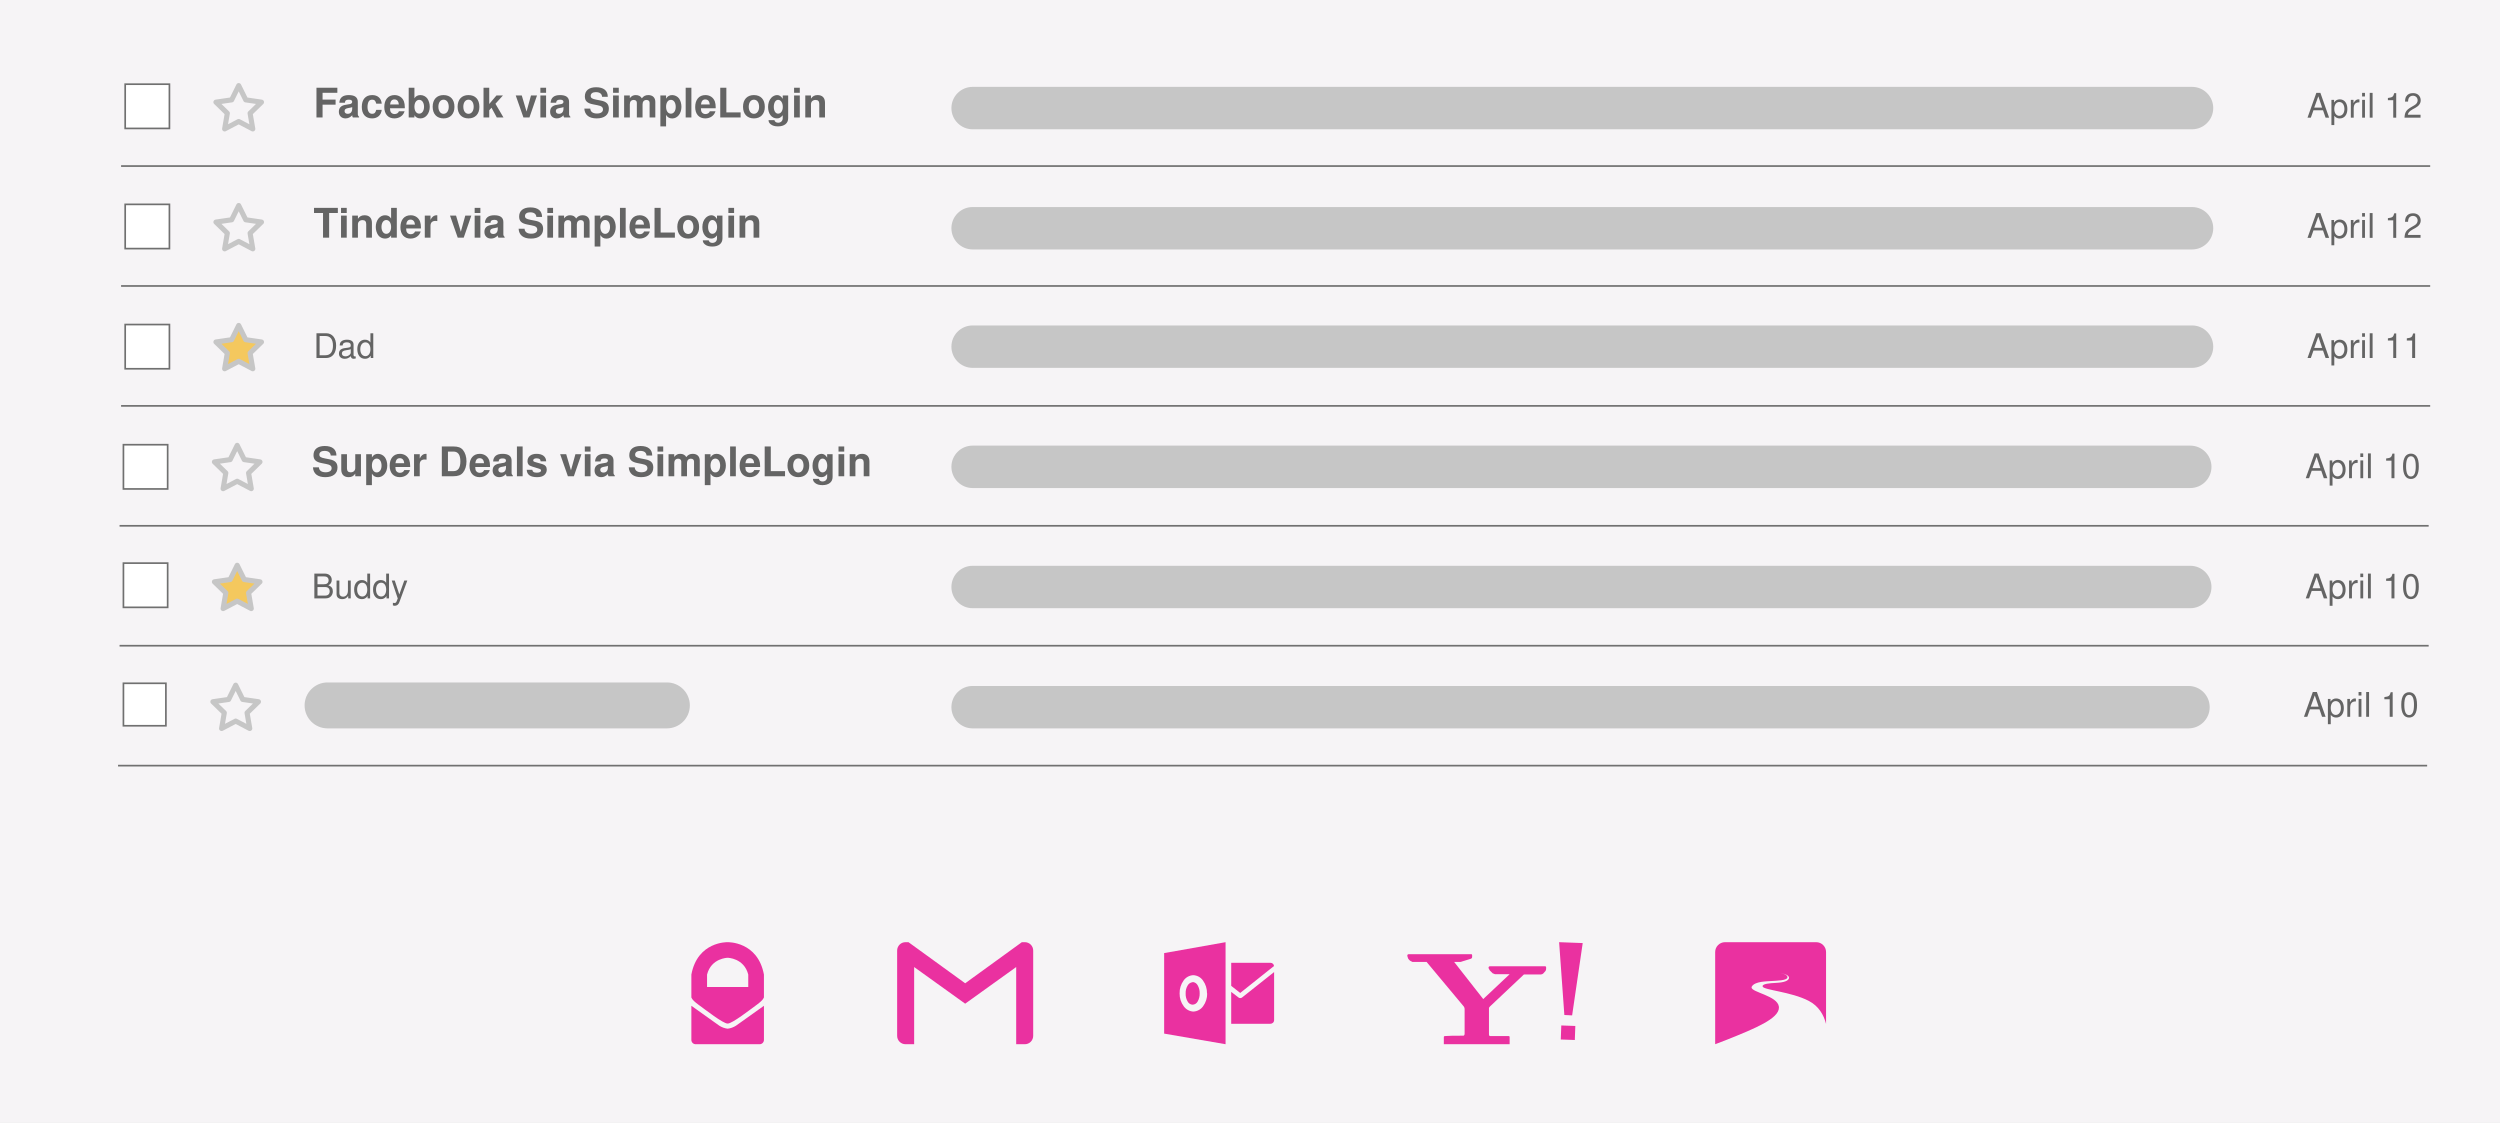
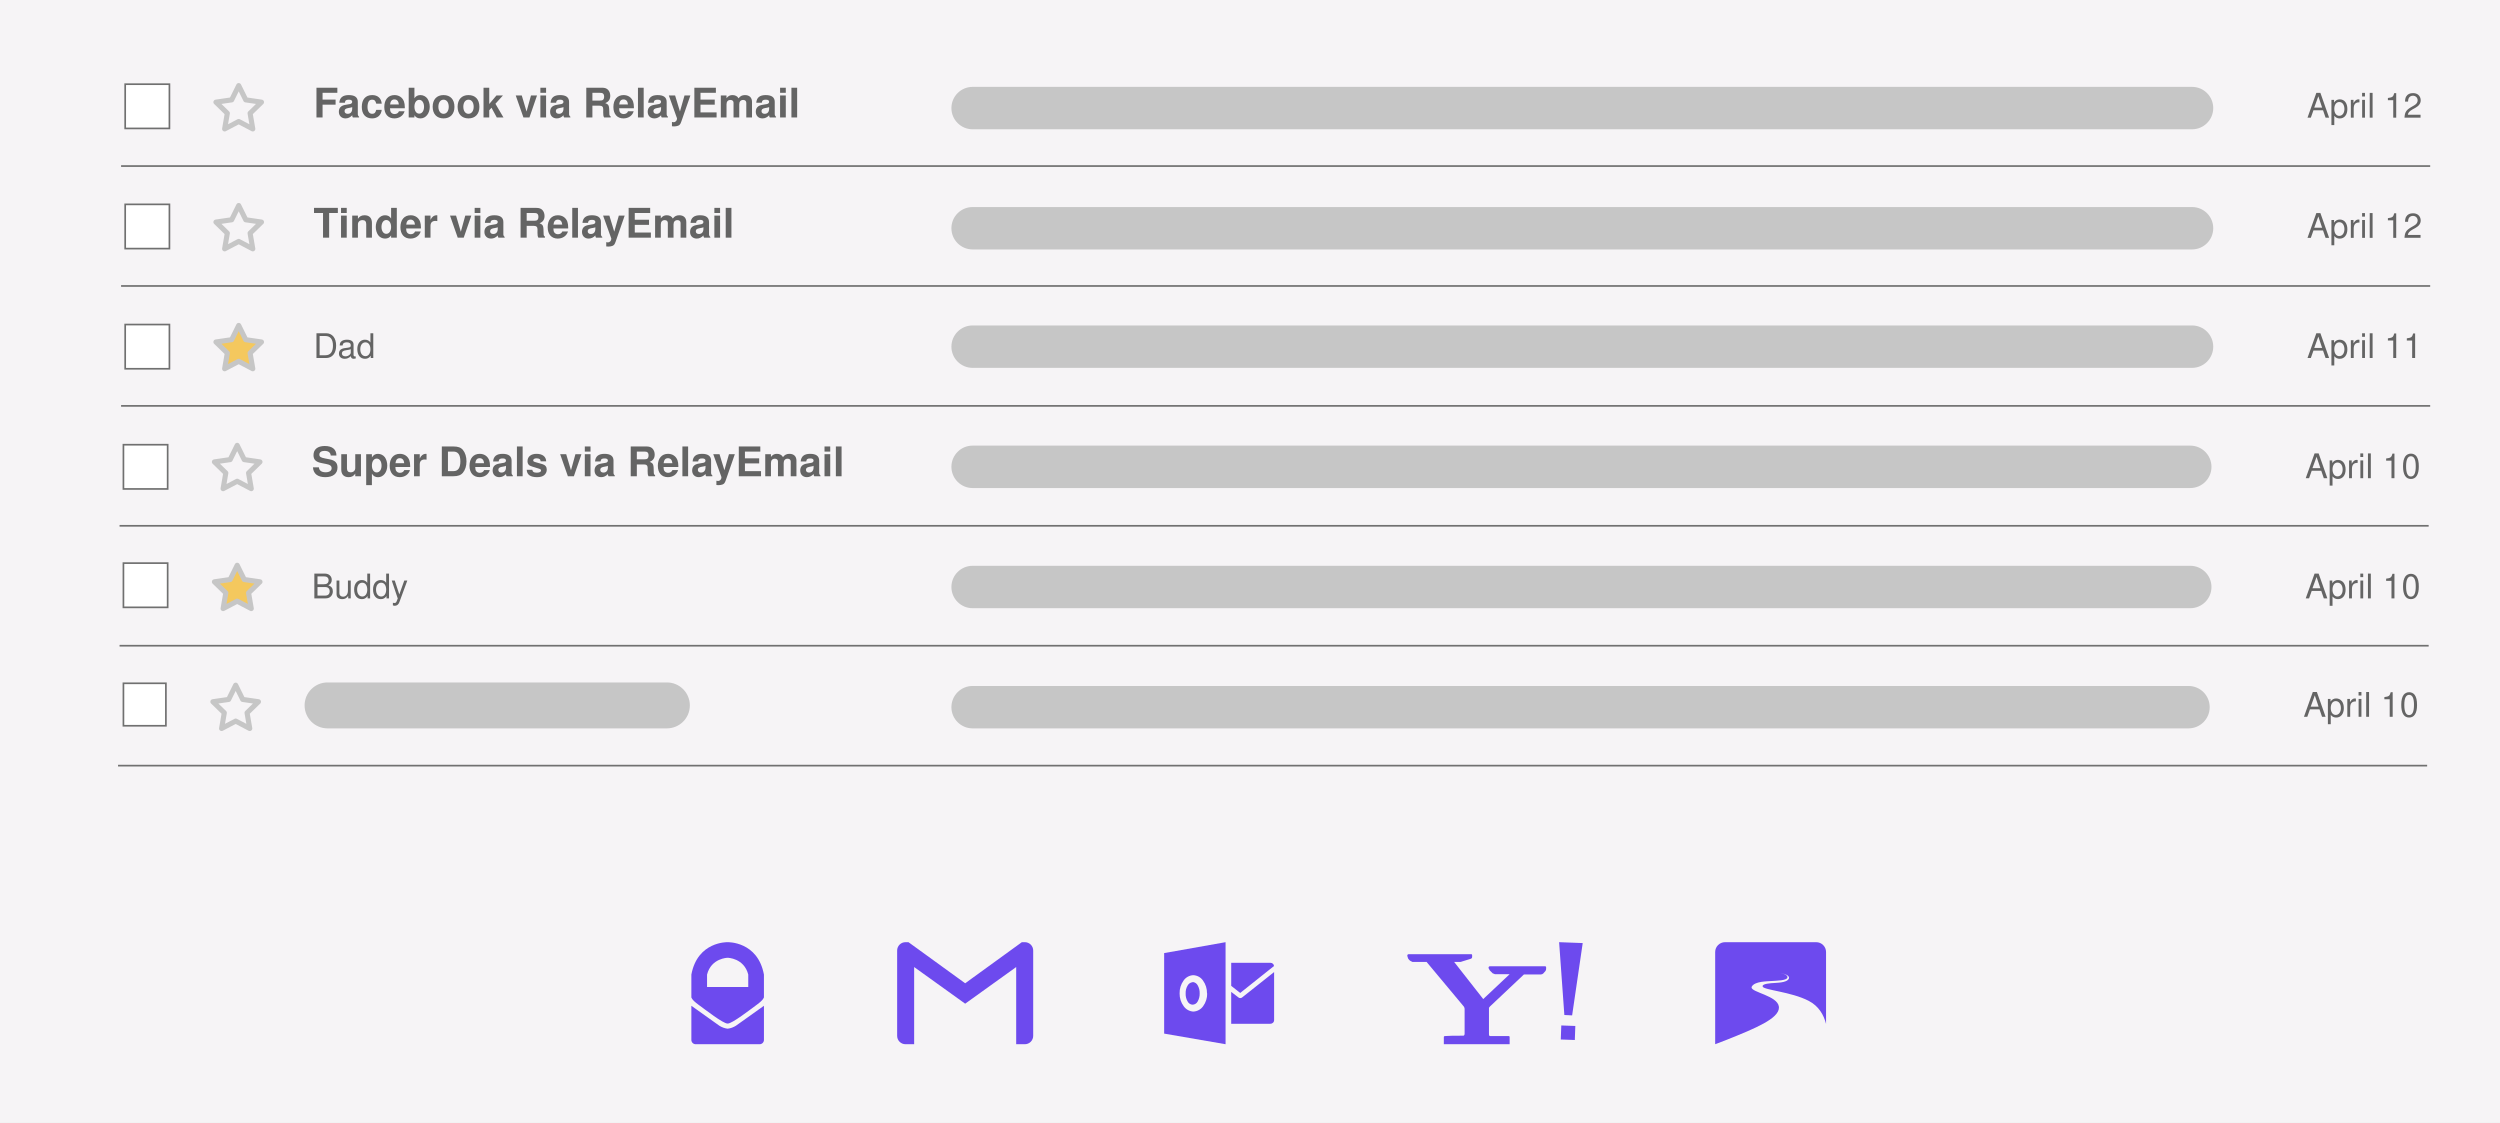
<svg xmlns="http://www.w3.org/2000/svg" width="1470" height="660" viewBox="0 0 1470 660">
  <defs>
    <clipPath id="b">
      <rect width="1470" height="660" />
    </clipPath>
  </defs>
  <g id="a" clip-path="url(#b)">
    <rect width="1470" height="660" fill="#f6f4f6" />
    <g transform="translate(-12.094 -113)">
      <g transform="translate(85.202 162)" fill="#fff" stroke="#707070" stroke-width="1">
        <rect width="27.018" height="27.018" stroke="none" />
        <rect x="0.5" y="0.5" width="26.018" height="26.018" fill="none" />
      </g>
      <g transform="translate(85.202 232.662)" fill="#fff" stroke="#707070" stroke-width="1">
        <rect width="27.018" height="27.018" stroke="none" />
        <rect x="0.5" y="0.5" width="26.018" height="26.018" fill="none" />
      </g>
      <g transform="translate(85.202 303.324)" fill="#fff" stroke="#707070" stroke-width="1">
        <rect width="27.018" height="27.018" stroke="none" />
        <rect x="0.5" y="0.5" width="26.018" height="26.018" fill="none" />
      </g>
      <g transform="translate(84.163 373.987)" fill="#fff" stroke="#707070" stroke-width="1">
        <rect width="27.018" height="27.018" stroke="none" />
        <rect x="0.5" y="0.5" width="26.018" height="26.018" fill="none" />
      </g>
      <g transform="translate(84.163 443.61)" fill="#fff" stroke="#707070" stroke-width="1">
        <rect width="27.018" height="27.018" stroke="none" />
        <rect x="0.5" y="0.5" width="26.018" height="26.018" fill="none" />
      </g>
      <g transform="translate(84.163 514.272)" fill="#fff" stroke="#707070" stroke-width="1">
        <rect width="25.979" height="25.979" stroke="none" />
        <rect x="0.5" y="0.5" width="24.979" height="24.979" fill="none" />
      </g>
      <path d="M16.388,3l4.137,8.381,9.251,1.352-6.694,6.52,1.58,9.211-8.274-4.351L8.114,28.464l1.58-9.211L3,12.733l9.251-1.352Z" transform="translate(136.068 160.339)" fill="none" stroke="#c6c6c6" stroke-linecap="round" stroke-linejoin="round" stroke-width="3" />
      <path d="M16.388,3l4.137,8.381,9.251,1.352-6.694,6.52,1.58,9.211-8.274-4.351L8.114,28.464l1.58-9.211L3,12.733l9.251-1.352Z" transform="translate(136.068 230.848)" fill="none" stroke="#c6c6c6" stroke-linecap="round" stroke-linejoin="round" stroke-width="3" />
      <path d="M16.388,3l4.137,8.381,9.251,1.352-6.694,6.52,1.58,9.211-8.274-4.351L8.114,28.464l1.58-9.211L3,12.733l9.251-1.352Z" transform="translate(136.068 301.357)" fill="#f4c85e" stroke="#c6c6c6" stroke-linecap="round" stroke-linejoin="round" stroke-width="3" />
      <path d="M16.388,3l4.137,8.381,9.251,1.352-6.694,6.52,1.58,9.211-8.274-4.351L8.114,28.464l1.58-9.211L3,12.733l9.251-1.352Z" transform="translate(135.175 371.867)" fill="none" stroke="#c6c6c6" stroke-linecap="round" stroke-linejoin="round" stroke-width="3" />
      <path d="M16.388,3l4.137,8.381,9.251,1.352-6.694,6.52,1.58,9.211-8.274-4.351L8.114,28.464l1.58-9.211L3,12.733l9.251-1.352Z" transform="translate(135.175 442.376)" fill="#f4c85e" stroke="#c6c6c6" stroke-linecap="round" stroke-linejoin="round" stroke-width="3" />
      <path d="M16.388,3l4.137,8.381,9.251,1.352-6.694,6.52,1.58,9.211-8.274-4.351L8.114,28.464l1.58-9.211L3,12.733l9.251-1.352Z" transform="translate(134.283 512.885)" fill="none" stroke="#c6c6c6" stroke-linecap="round" stroke-linejoin="round" stroke-width="3" />
      <text transform="translate(196.391 182.078)" fill="#646464" font-size="24" font-family="Helvetica-Bold, Helvetica" font-weight="700">
-         <tspan x="0" y="0">Facebook via SimpleLogin</tspan>
+         <tspan x="0" y="0">Facebook via RelayEmail</tspan>
      </text>
      <text transform="translate(196.391 252.741)" fill="#646464" font-size="24" font-family="Helvetica-Bold, Helvetica" font-weight="700">
-         <tspan x="0" y="0">Tinder via SimpleLogin</tspan>
+         <tspan x="0" y="0">Tinder via RelayEmail</tspan>
      </text>
      <text transform="translate(196.391 323.52)" fill="#646464" font-size="20" font-family="Helvetica">
        <tspan x="0" y="0">Dad</tspan>
      </text>
      <text transform="translate(195.352 393.026)" fill="#646464" font-size="24" font-family="Helvetica-Bold, Helvetica" font-weight="700">
-         <tspan x="0" y="0">Super Deals via SimpleLogin </tspan>
+         <tspan x="0" y="0">Super Deals via RelayEmail </tspan>
      </text>
      <text transform="translate(195.352 464.845)" fill="#646464" font-size="20" font-family="Helvetica">
        <tspan x="0" y="0">Buddy</tspan>
      </text>
      <rect width="741.954" height="24.94" rx="12.47" transform="translate(571.524 164.078)" fill="#c6c6c6" />
      <rect width="741.954" height="24.94" rx="12.47" transform="translate(571.524 234.741)" fill="#c6c6c6" />
      <rect width="741.954" height="24.94" rx="12.47" transform="translate(571.524 304.364)" fill="#c6c6c6" />
      <rect width="740.914" height="24.94" rx="12.47" transform="translate(571.524 375.026)" fill="#c6c6c6" />
      <rect width="740.914" height="24.94" rx="12.47" transform="translate(571.524 445.688)" fill="#c6c6c6" />
      <rect width="739.875" height="24.94" rx="12.47" transform="translate(571.524 516.35)" fill="#c6c6c6" />
      <text transform="translate(1368.553 182.196)" fill="#646464" font-size="20" font-family="Helvetica">
        <tspan x="0" y="0">April 12</tspan>
      </text>
      <text transform="translate(1368.553 252.858)" fill="#646464" font-size="20" font-family="Helvetica">
        <tspan x="0" y="0">April 12</tspan>
      </text>
      <text transform="translate(1368.553 323.52)" fill="#646464" font-size="20" font-family="Helvetica">
        <tspan x="0" y="0">April 11</tspan>
      </text>
      <text transform="translate(1367.514 394.182)" fill="#646464" font-size="20" font-family="Helvetica">
        <tspan x="0" y="0">April 10</tspan>
      </text>
      <text transform="translate(1367.514 464.845)" fill="#646464" font-size="20" font-family="Helvetica">
        <tspan x="0" y="0">April 10</tspan>
      </text>
      <text transform="translate(1366.475 534.468)" fill="#646464" font-size="20" font-family="Helvetica">
        <tspan x="0" y="0">April 10</tspan>
      </text>
      <line x2="1357.756" transform="translate(83.285 210.642)" fill="none" stroke="#707070" stroke-width="1" />
      <line x2="1357.756" transform="translate(83.285 281.152)" fill="none" stroke="#707070" stroke-width="1" />
      <line x2="1357.756" transform="translate(83.285 351.661)" fill="none" stroke="#707070" stroke-width="1" />
      <line x2="1357.756" transform="translate(82.393 422.17)" fill="none" stroke="#707070" stroke-width="1" />
      <line x2="1357.756" transform="translate(82.393 492.68)" fill="none" stroke="#707070" stroke-width="1" />
      <line x2="1357.756" transform="translate(81.5 563.189)" fill="none" stroke="#707070" stroke-width="1" />
      <rect width="226.535" height="27.018" rx="13.509" transform="translate(191.195 514.272)" fill="#c6c6c6" />
    </g>
-     <path d="M80,9.5v50a4.911,4.911,0,0,1-5,5H70V19.123L40,40.667,10,19.123V64.5H5a4.909,4.909,0,0,1-5-5V9.5a4.913,4.913,0,0,1,5-5H6.667L40,28.667,73.333,4.5H75a4.913,4.913,0,0,1,5,5Z" transform="translate(527.519 549.5)" fill="#ea31a0" />
-     <path d="M26.536,50.881a11.714,11.714,0,0,1-4.888-1.763C19.5,47.629,5.2,37.4,5.2,37.4V57.644A2.537,2.537,0,0,0,7.91,60H45.162a2.538,2.538,0,0,0,2.713-2.355V37.4S33.567,47.626,31.424,49.121a11.784,11.784,0,0,1-4.888,1.76ZM26.536,0S8.848-.576,5.2,19.06V32.435s.15,1.43,4.175,4.338S23.806,47.864,26.541,47.864,39.677,39.681,43.7,36.771s4.17-4.343,4.17-4.343V19.052C44.225-.571,26.536.009,26.536.009ZM38.652,26.345H14.425V19.06c2.46-9.751,12.111-9.886,12.111-9.886s9.658.135,12.116,9.886v7.285Z" transform="translate(401.321 553.998)" fill="#ea31a0" />
-     <path d="M64.658,18.87V47.1a2.072,2.072,0,0,1-.641,1.552,2.154,2.154,0,0,1-1.563.62H39.428V30.521l4.311,3.311a1.542,1.542,0,0,0,1.021.339,1.665,1.665,0,0,0,1.048-.342Zm-25.23-5.445H62.454a2.169,2.169,0,0,1,1.463.517,1.905,1.905,0,0,1,.668,1.374L44.733,31.146l-5.3-4.173V13.425ZM36.112,1.3v60L0,55.056V7.708L36.117,1.3h-.005ZM25.2,31.416a12.527,12.527,0,0,0-2.368-7.581A7.307,7.307,0,0,0,17.094,20.7a7.344,7.344,0,0,0-5.658,3.136,12.364,12.364,0,0,0-2.344,7.581,12.294,12.294,0,0,0,2.384,7.519,7.462,7.462,0,0,0,5.66,3.168,7.432,7.432,0,0,0,5.779-3.152A12.366,12.366,0,0,0,25.3,31.416h-.1ZM16.8,24.729a3.606,3.606,0,0,1,2.918,1.932,8.841,8.841,0,0,1,1.172,4.72,8.933,8.933,0,0,1-1.172,4.771,3.5,3.5,0,0,1-2.953,1.9,3.453,3.453,0,0,1-2.95-1.859,8.545,8.545,0,0,1-1.172-4.725,8.317,8.317,0,0,1,1.172-4.688,3.713,3.713,0,0,1,2.912-1.942Z" transform="translate(684.519 552.704)" fill="#ea31a0" />
-     <path d="M-6.75,8.174-6.3,9.6a7.585,7.585,0,0,0,.562.75,1.564,1.564,0,0,0,.412.375l.15.15,1.425.75H4.574L26.1,37.422a2.769,2.769,0,0,1,.825,1.877V53.7a1.729,1.729,0,0,1-.187.9.811.811,0,0,1-.412.375H26.1q-8.4,0-10.649.225-.749,0-.75.675V60H53.4V55.725a.465.465,0,0,0-.187-.375.563.563,0,0,0-.34-.15H41.921q-.675,0-.675-1.123V38.929a.632.632,0,0,1,.112-.527,3.049,3.049,0,0,1,.412-.525L42,37.649q.826-.823,19.8-18.671h9.974a2.2,2.2,0,0,0,1.35-.525l1.275-1.425a2,2,0,0,0,.45-1.35V14.624a.677.677,0,0,0-.225-.337.457.457,0,0,0-.227-.112H41.546l-.525.45a1.786,1.786,0,0,0,.112.937,2.035,2.035,0,0,0,.412.712l.15.3L43.421,18.3l1.35.525H53.4L37.872,33.447l-17.1-21.823h3.075a2.9,2.9,0,0,0,1.65-.3l5.1-1.575a.6.6,0,0,0,.225-.075A1.044,1.044,0,0,0,31.16,9.3a1.236,1.236,0,0,0,.187-.675V7.574A.507.507,0,0,0,31.2,7.2a.425.425,0,0,0-.3-.15H-6a.8.8,0,0,0-.75.525ZM82.493,0,96.367.525,90.142,43.047l-4.572-.225Zm.975,57.221.3-8.252,8.252.3-.3,8.249Z" transform="translate(834.269 554)" fill="#ea31a0" />
-     <path d="M138.432,222.8a5.8,5.8,0,0,0-5.8,5.8V282.19c0,.2.012.408.031.606q3.235-1.205,6.864-2.648c16.83-6.718,30.589-12.43,30.6-18.88a4.463,4.463,0,0,0-.044-.624c-.87-6.368-16.087-8.342-16.066-11.26a.979.979,0,0,1,.139-.479c1.828-3.2,9.068-3.048,11.735-3.275s8.932-.184,9.235-2.092a1.181,1.181,0,0,0,.014-.176c.007-1.773-4.307-2.468-4.307-2.468s5.235.782,5.221,2.819a1.2,1.2,0,0,1-.04.308c-.564,2.188-5.17,2.6-8.217,2.749-2.881.144-7.268.472-7.283,1.879a.747.747,0,0,0,.042.255c.688,2.058,16.768,3.048,27.055,8.388,5.92,3.07,8.865,8.226,10.215,13.553V228.6a5.8,5.8,0,0,0-5.8-5.8H138.432Z" transform="translate(875.891 331.204)" fill="#ea31a0" />
+     <path d="M80,9.5v50a4.911,4.911,0,0,1-5,5H70V19.123L40,40.667,10,19.123V64.5H5a4.909,4.909,0,0,1-5-5V9.5a4.913,4.913,0,0,1,5-5H6.667L40,28.667,73.333,4.5H75a4.913,4.913,0,0,1,5,5Z" transform="translate(527.519 549.5)" fill="#6d4aee" />
+     <path d="M26.536,50.881a11.714,11.714,0,0,1-4.888-1.763C19.5,47.629,5.2,37.4,5.2,37.4V57.644A2.537,2.537,0,0,0,7.91,60H45.162a2.538,2.538,0,0,0,2.713-2.355V37.4S33.567,47.626,31.424,49.121a11.784,11.784,0,0,1-4.888,1.76ZM26.536,0S8.848-.576,5.2,19.06V32.435s.15,1.43,4.175,4.338S23.806,47.864,26.541,47.864,39.677,39.681,43.7,36.771s4.17-4.343,4.17-4.343V19.052C44.225-.571,26.536.009,26.536.009ZM38.652,26.345H14.425V19.06c2.46-9.751,12.111-9.886,12.111-9.886s9.658.135,12.116,9.886v7.285Z" transform="translate(401.321 553.998)" fill="#6d4aee" />
+     <path d="M64.658,18.87V47.1a2.072,2.072,0,0,1-.641,1.552,2.154,2.154,0,0,1-1.563.62H39.428V30.521l4.311,3.311a1.542,1.542,0,0,0,1.021.339,1.665,1.665,0,0,0,1.048-.342Zm-25.23-5.445H62.454a2.169,2.169,0,0,1,1.463.517,1.905,1.905,0,0,1,.668,1.374L44.733,31.146l-5.3-4.173V13.425ZM36.112,1.3v60L0,55.056V7.708L36.117,1.3h-.005ZM25.2,31.416a12.527,12.527,0,0,0-2.368-7.581A7.307,7.307,0,0,0,17.094,20.7a7.344,7.344,0,0,0-5.658,3.136,12.364,12.364,0,0,0-2.344,7.581,12.294,12.294,0,0,0,2.384,7.519,7.462,7.462,0,0,0,5.66,3.168,7.432,7.432,0,0,0,5.779-3.152A12.366,12.366,0,0,0,25.3,31.416h-.1ZM16.8,24.729a3.606,3.606,0,0,1,2.918,1.932,8.841,8.841,0,0,1,1.172,4.72,8.933,8.933,0,0,1-1.172,4.771,3.5,3.5,0,0,1-2.953,1.9,3.453,3.453,0,0,1-2.95-1.859,8.545,8.545,0,0,1-1.172-4.725,8.317,8.317,0,0,1,1.172-4.688,3.713,3.713,0,0,1,2.912-1.942Z" transform="translate(684.519 552.704)" fill="#6d4aee" />
+     <path d="M-6.75,8.174-6.3,9.6a7.585,7.585,0,0,0,.562.75,1.564,1.564,0,0,0,.412.375l.15.15,1.425.75H4.574L26.1,37.422a2.769,2.769,0,0,1,.825,1.877V53.7a1.729,1.729,0,0,1-.187.9.811.811,0,0,1-.412.375H26.1q-8.4,0-10.649.225-.749,0-.75.675V60H53.4V55.725a.465.465,0,0,0-.187-.375.563.563,0,0,0-.34-.15H41.921q-.675,0-.675-1.123V38.929a.632.632,0,0,1,.112-.527,3.049,3.049,0,0,1,.412-.525L42,37.649q.826-.823,19.8-18.671h9.974a2.2,2.2,0,0,0,1.35-.525l1.275-1.425a2,2,0,0,0,.45-1.35V14.624a.677.677,0,0,0-.225-.337.457.457,0,0,0-.227-.112H41.546l-.525.45a1.786,1.786,0,0,0,.112.937,2.035,2.035,0,0,0,.412.712l.15.3L43.421,18.3l1.35.525H53.4L37.872,33.447l-17.1-21.823h3.075a2.9,2.9,0,0,0,1.65-.3l5.1-1.575a.6.6,0,0,0,.225-.075A1.044,1.044,0,0,0,31.16,9.3a1.236,1.236,0,0,0,.187-.675V7.574A.507.507,0,0,0,31.2,7.2a.425.425,0,0,0-.3-.15H-6a.8.8,0,0,0-.75.525ZM82.493,0,96.367.525,90.142,43.047l-4.572-.225Zm.975,57.221.3-8.252,8.252.3-.3,8.249Z" transform="translate(834.269 554)" fill="#6d4aee" />
+     <path d="M138.432,222.8a5.8,5.8,0,0,0-5.8,5.8V282.19c0,.2.012.408.031.606q3.235-1.205,6.864-2.648c16.83-6.718,30.589-12.43,30.6-18.88a4.463,4.463,0,0,0-.044-.624c-.87-6.368-16.087-8.342-16.066-11.26a.979.979,0,0,1,.139-.479c1.828-3.2,9.068-3.048,11.735-3.275s8.932-.184,9.235-2.092a1.181,1.181,0,0,0,.014-.176c.007-1.773-4.307-2.468-4.307-2.468s5.235.782,5.221,2.819a1.2,1.2,0,0,1-.04.308c-.564,2.188-5.17,2.6-8.217,2.749-2.881.144-7.268.472-7.283,1.879a.747.747,0,0,0,.042.255c.688,2.058,16.768,3.048,27.055,8.388,5.92,3.07,8.865,8.226,10.215,13.553V228.6a5.8,5.8,0,0,0-5.8-5.8H138.432Z" transform="translate(875.891 331.204)" fill="#6d4aee" />
  </g>
</svg>
